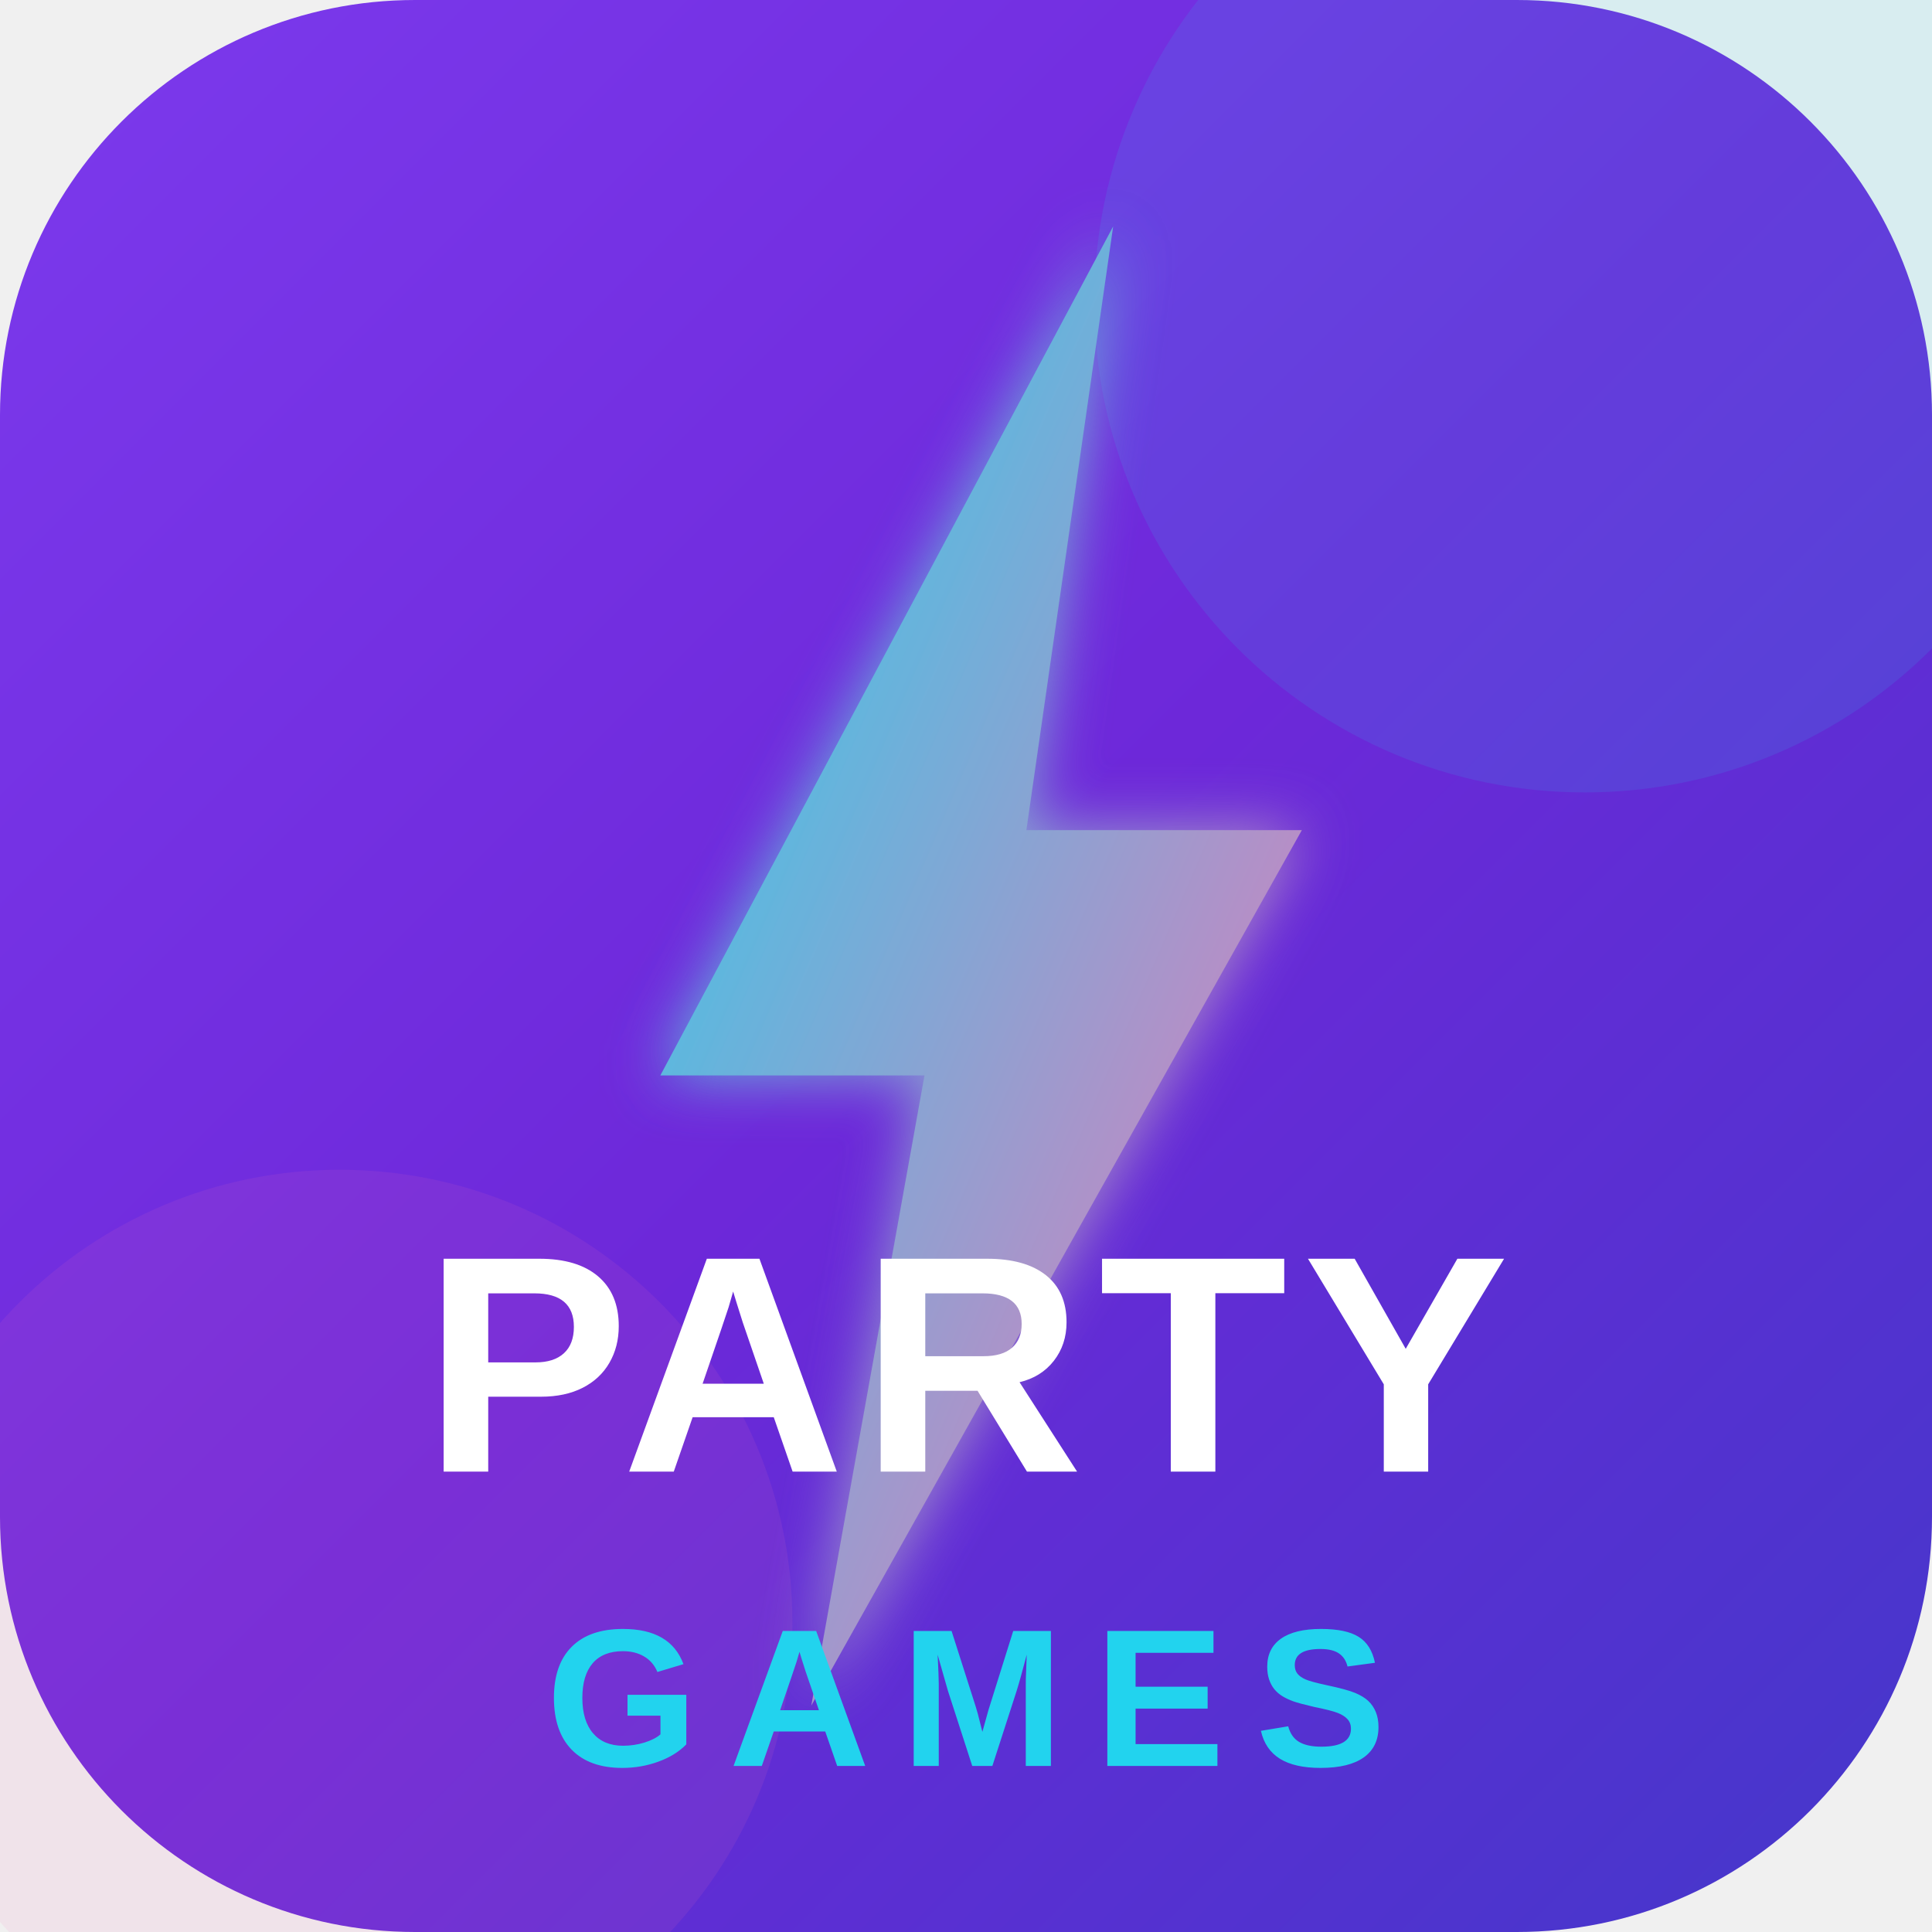
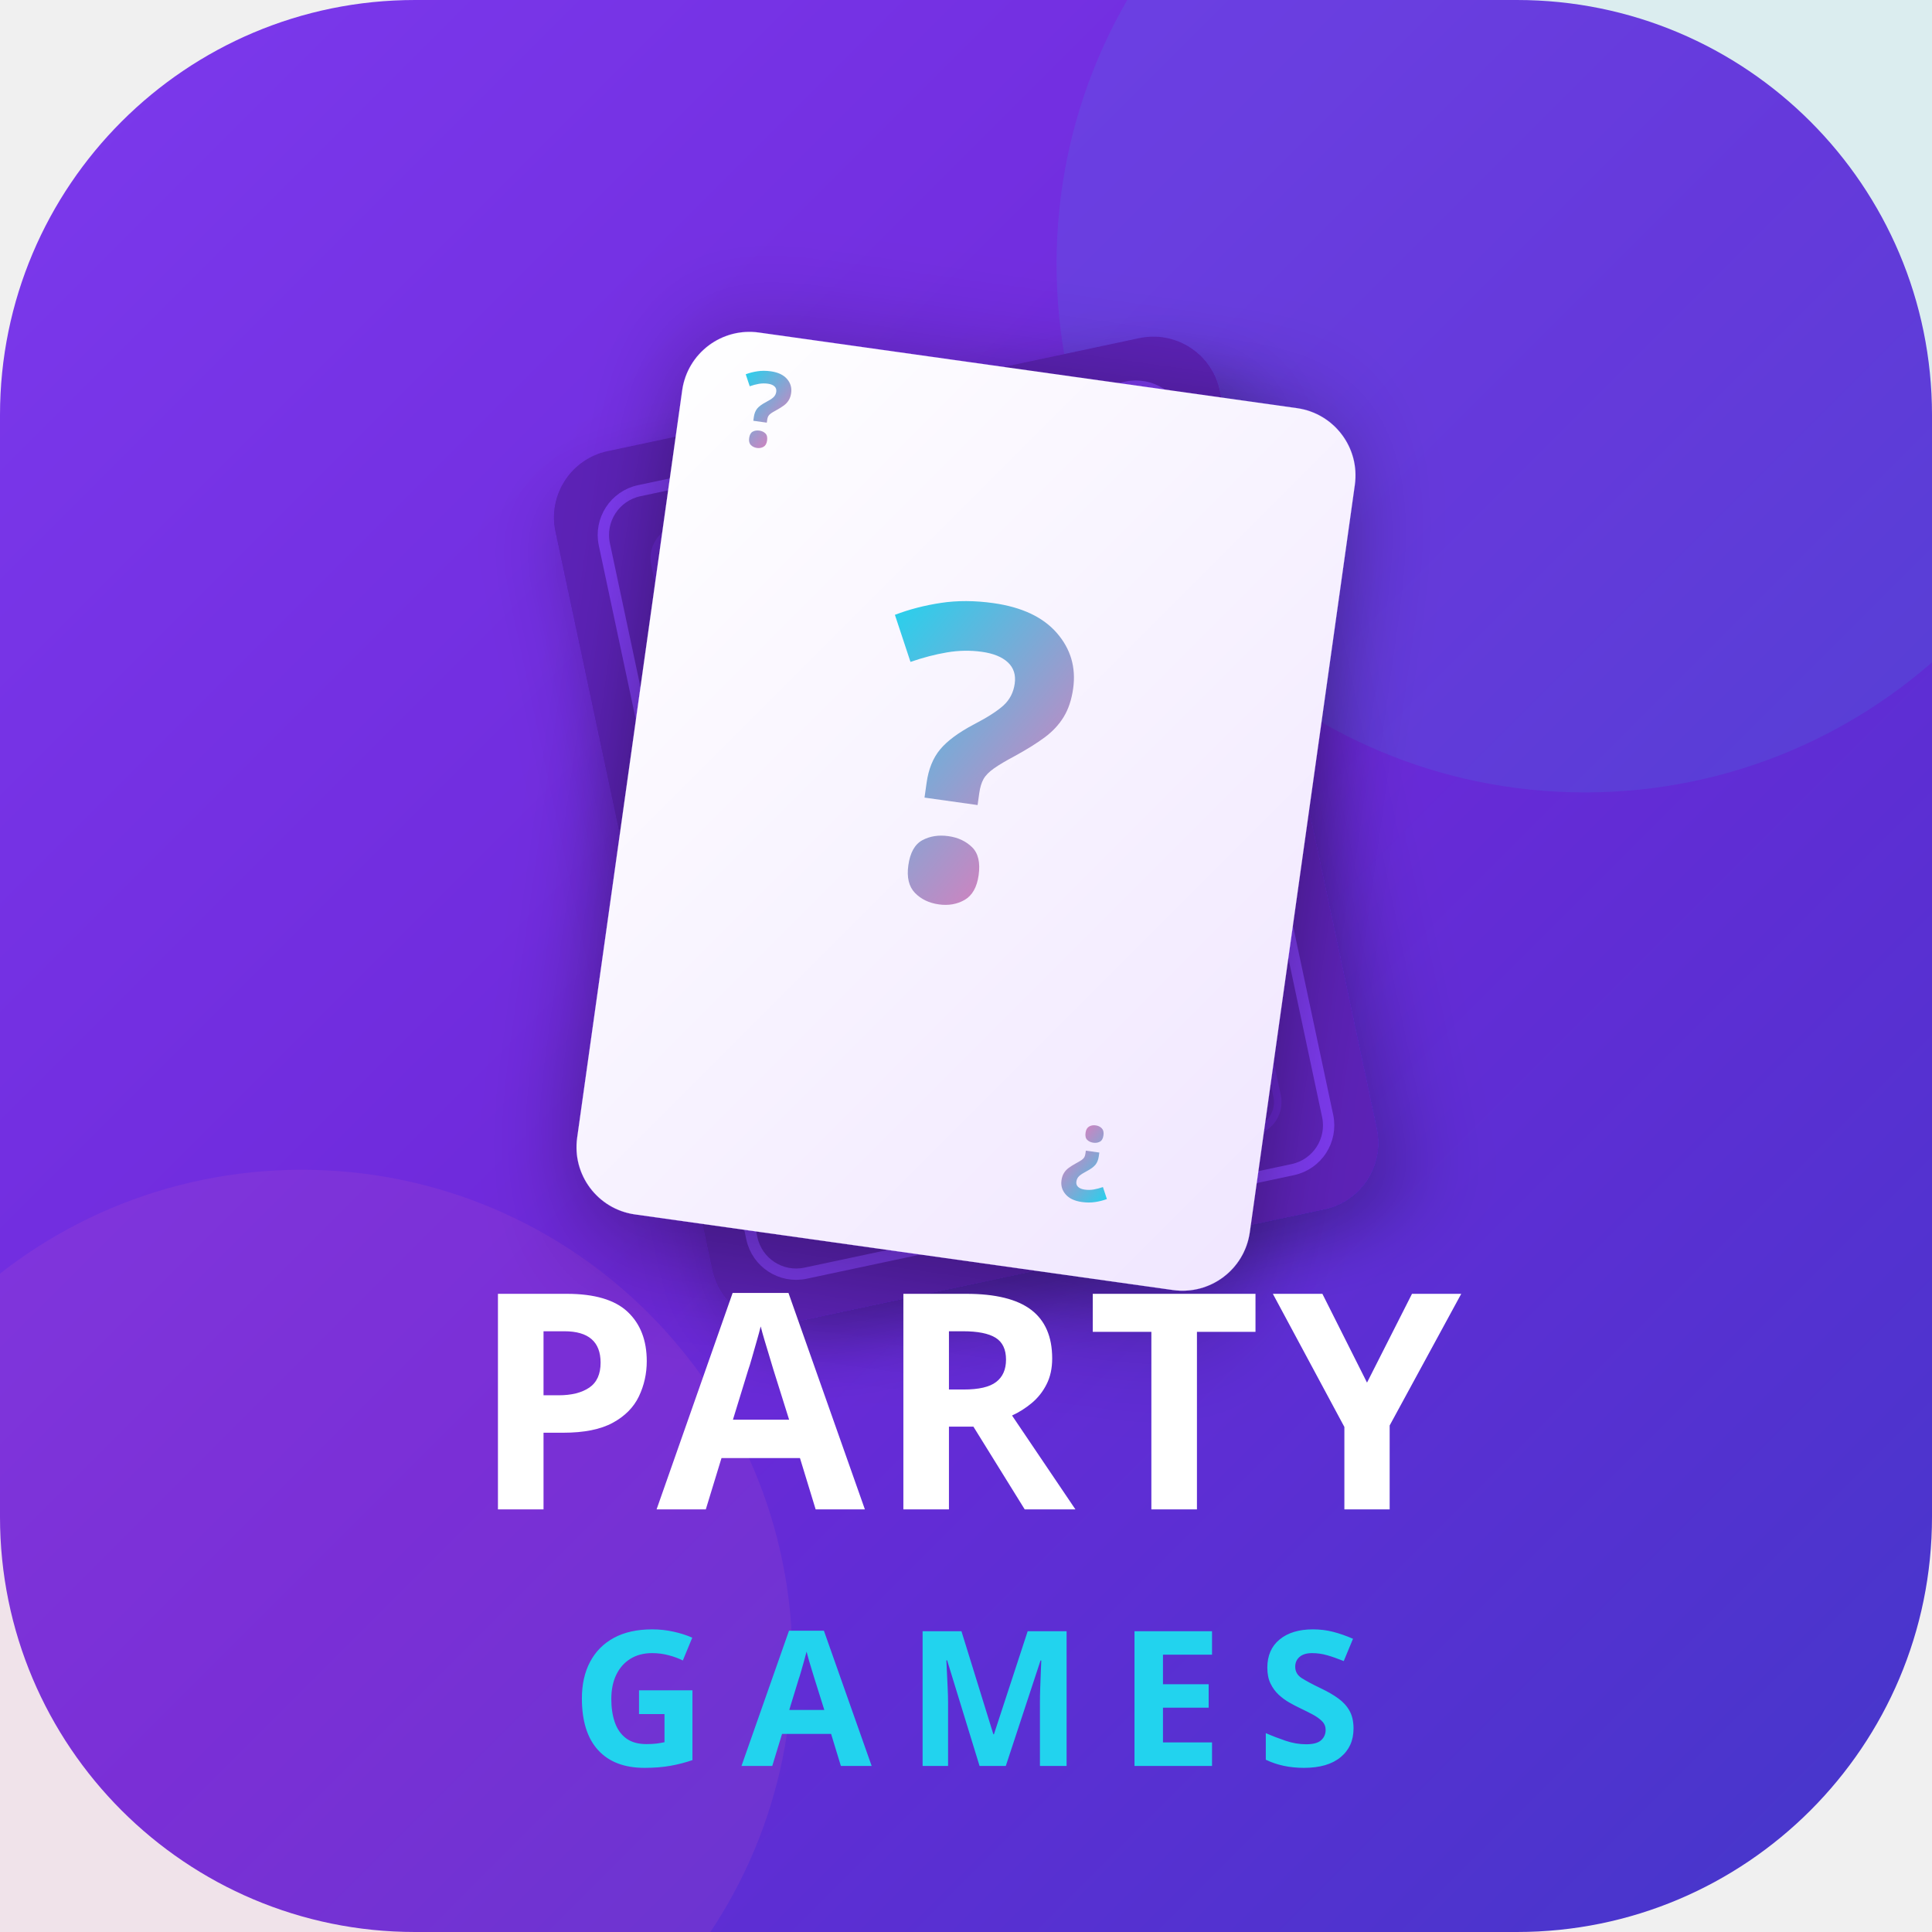
<svg xmlns="http://www.w3.org/2000/svg" viewBox="0 0 512 512">
  <defs>
    <linearGradient id="bg" x1="0%" y1="0%" x2="100%" y2="100%">
      <stop offset="0%" stop-color="#7c3aed" />
      <stop offset="50%" stop-color="#6d28d9" />
      <stop offset="100%" stop-color="#4338ca" />
    </linearGradient>
-     <linearGradient id="bolt" x1="0%" y1="0%" x2="100%" y2="100%">
+     <linearGradient id="cardFill" x1="0%" y1="0%" x2="100%" y2="100%">
+       <stop offset="0%" stop-color="#ffffff" />
+       <stop offset="100%" stop-color="#f0e6ff" />
+     </linearGradient>
+     <linearGradient id="accent" x1="0%" y1="0%" x2="100%" y2="100%">
      <stop offset="0%" stop-color="#22d3ee" />
      <stop offset="100%" stop-color="#f472b6" />
    </linearGradient>
-     <filter id="glow">
-       <feGaussianBlur stdDeviation="8" result="blur" />
-       <feMerge>
-         <feMergeNode in="blur" />
-         <feMergeNode in="SourceGraphic" />
-       </feMerge>
+     <filter id="shadow">
+       <feDropShadow dx="0" dy="6" stdDeviation="14" flood-color="#000000" flood-opacity="0.35" />
+     </filter>
+     <filter id="shadowBack">
+       <feDropShadow dx="4" dy="8" stdDeviation="10" flood-color="#000000" flood-opacity="0.25" />
    </filter>
  </defs>
  <rect width="512" height="512" rx="110" fill="url(#bg)" />
-   <circle cx="420" cy="80" r="130" fill="#22d3ee" opacity="0.12" />
-   <circle cx="90" cy="430" r="120" fill="#f472b6" opacity="0.1" />
-   <path d="M295 60 L175 285 L245 285 L215 452 L345 220 L272 220 Z" fill="url(#bolt)" filter="url(#glow)" />
-   <text x="256" y="390" text-anchor="middle" font-family="Arial Rounded MT Bold, Arial, sans-serif" font-size="82" font-weight="900" fill="#ffffff" letter-spacing="4">PARTY</text>
-   <text x="256" y="468" text-anchor="middle" font-family="Arial Rounded MT Bold, Arial, sans-serif" font-size="52" font-weight="700" fill="#22d3ee" letter-spacing="8">GAMES</text>
+   <circle cx="420" cy="70" r="140" fill="#22d3ee" opacity="0.1" />
+   <circle cx="80" cy="440" r="130" fill="#f472b6" opacity="0.1" />
+   <g transform="translate(256,220) rotate(-12)">
+     <rect x="-90" y="-118" width="180" height="236" rx="18" fill="#5b21b6" filter="url(#shadowBack)" />
+     <rect x="-78" y="-106" width="156" height="212" rx="12" fill="none" stroke="#7c3aed" stroke-width="3" />
+     <rect x="-66" y="-94" width="132" height="188" rx="8" fill="none" stroke="#6d28d9" stroke-width="2" opacity="0.6" />
+   </g>
+   <g transform="translate(256,215) rotate(8)">
+     <rect x="-90" y="-118" width="180" height="236" rx="18" fill="url(#cardFill)" filter="url(#shadow)" />
+     <text x="-74" y="-88" font-family="Arial Rounded MT Bold, Arial Black, sans-serif" font-size="28" font-weight="900" fill="url(#accent)">?</text>
+     <text x="74" y="102" text-anchor="end" font-family="Arial Rounded MT Bold, Arial Black, sans-serif" font-size="28" font-weight="900" fill="url(#accent)" transform="rotate(180, 56, 90)">?</text>
+     <text x="0" y="24" text-anchor="middle" font-family="Arial Rounded MT Bold, Arial Black, sans-serif" font-size="110" font-weight="900" fill="url(#accent)">?</text>
+   </g>
+   <text x="256" y="400" text-anchor="middle" font-family="Arial Rounded MT Bold, Arial Black, sans-serif" font-size="80" font-weight="900" fill="#ffffff" letter-spacing="3">PARTY</text>
+   <text x="256" y="468" text-anchor="middle" font-family="Arial Rounded MT Bold, Arial Black, sans-serif" font-size="50" font-weight="700" fill="#22d3ee" letter-spacing="9">GAMES</text>
</svg>
